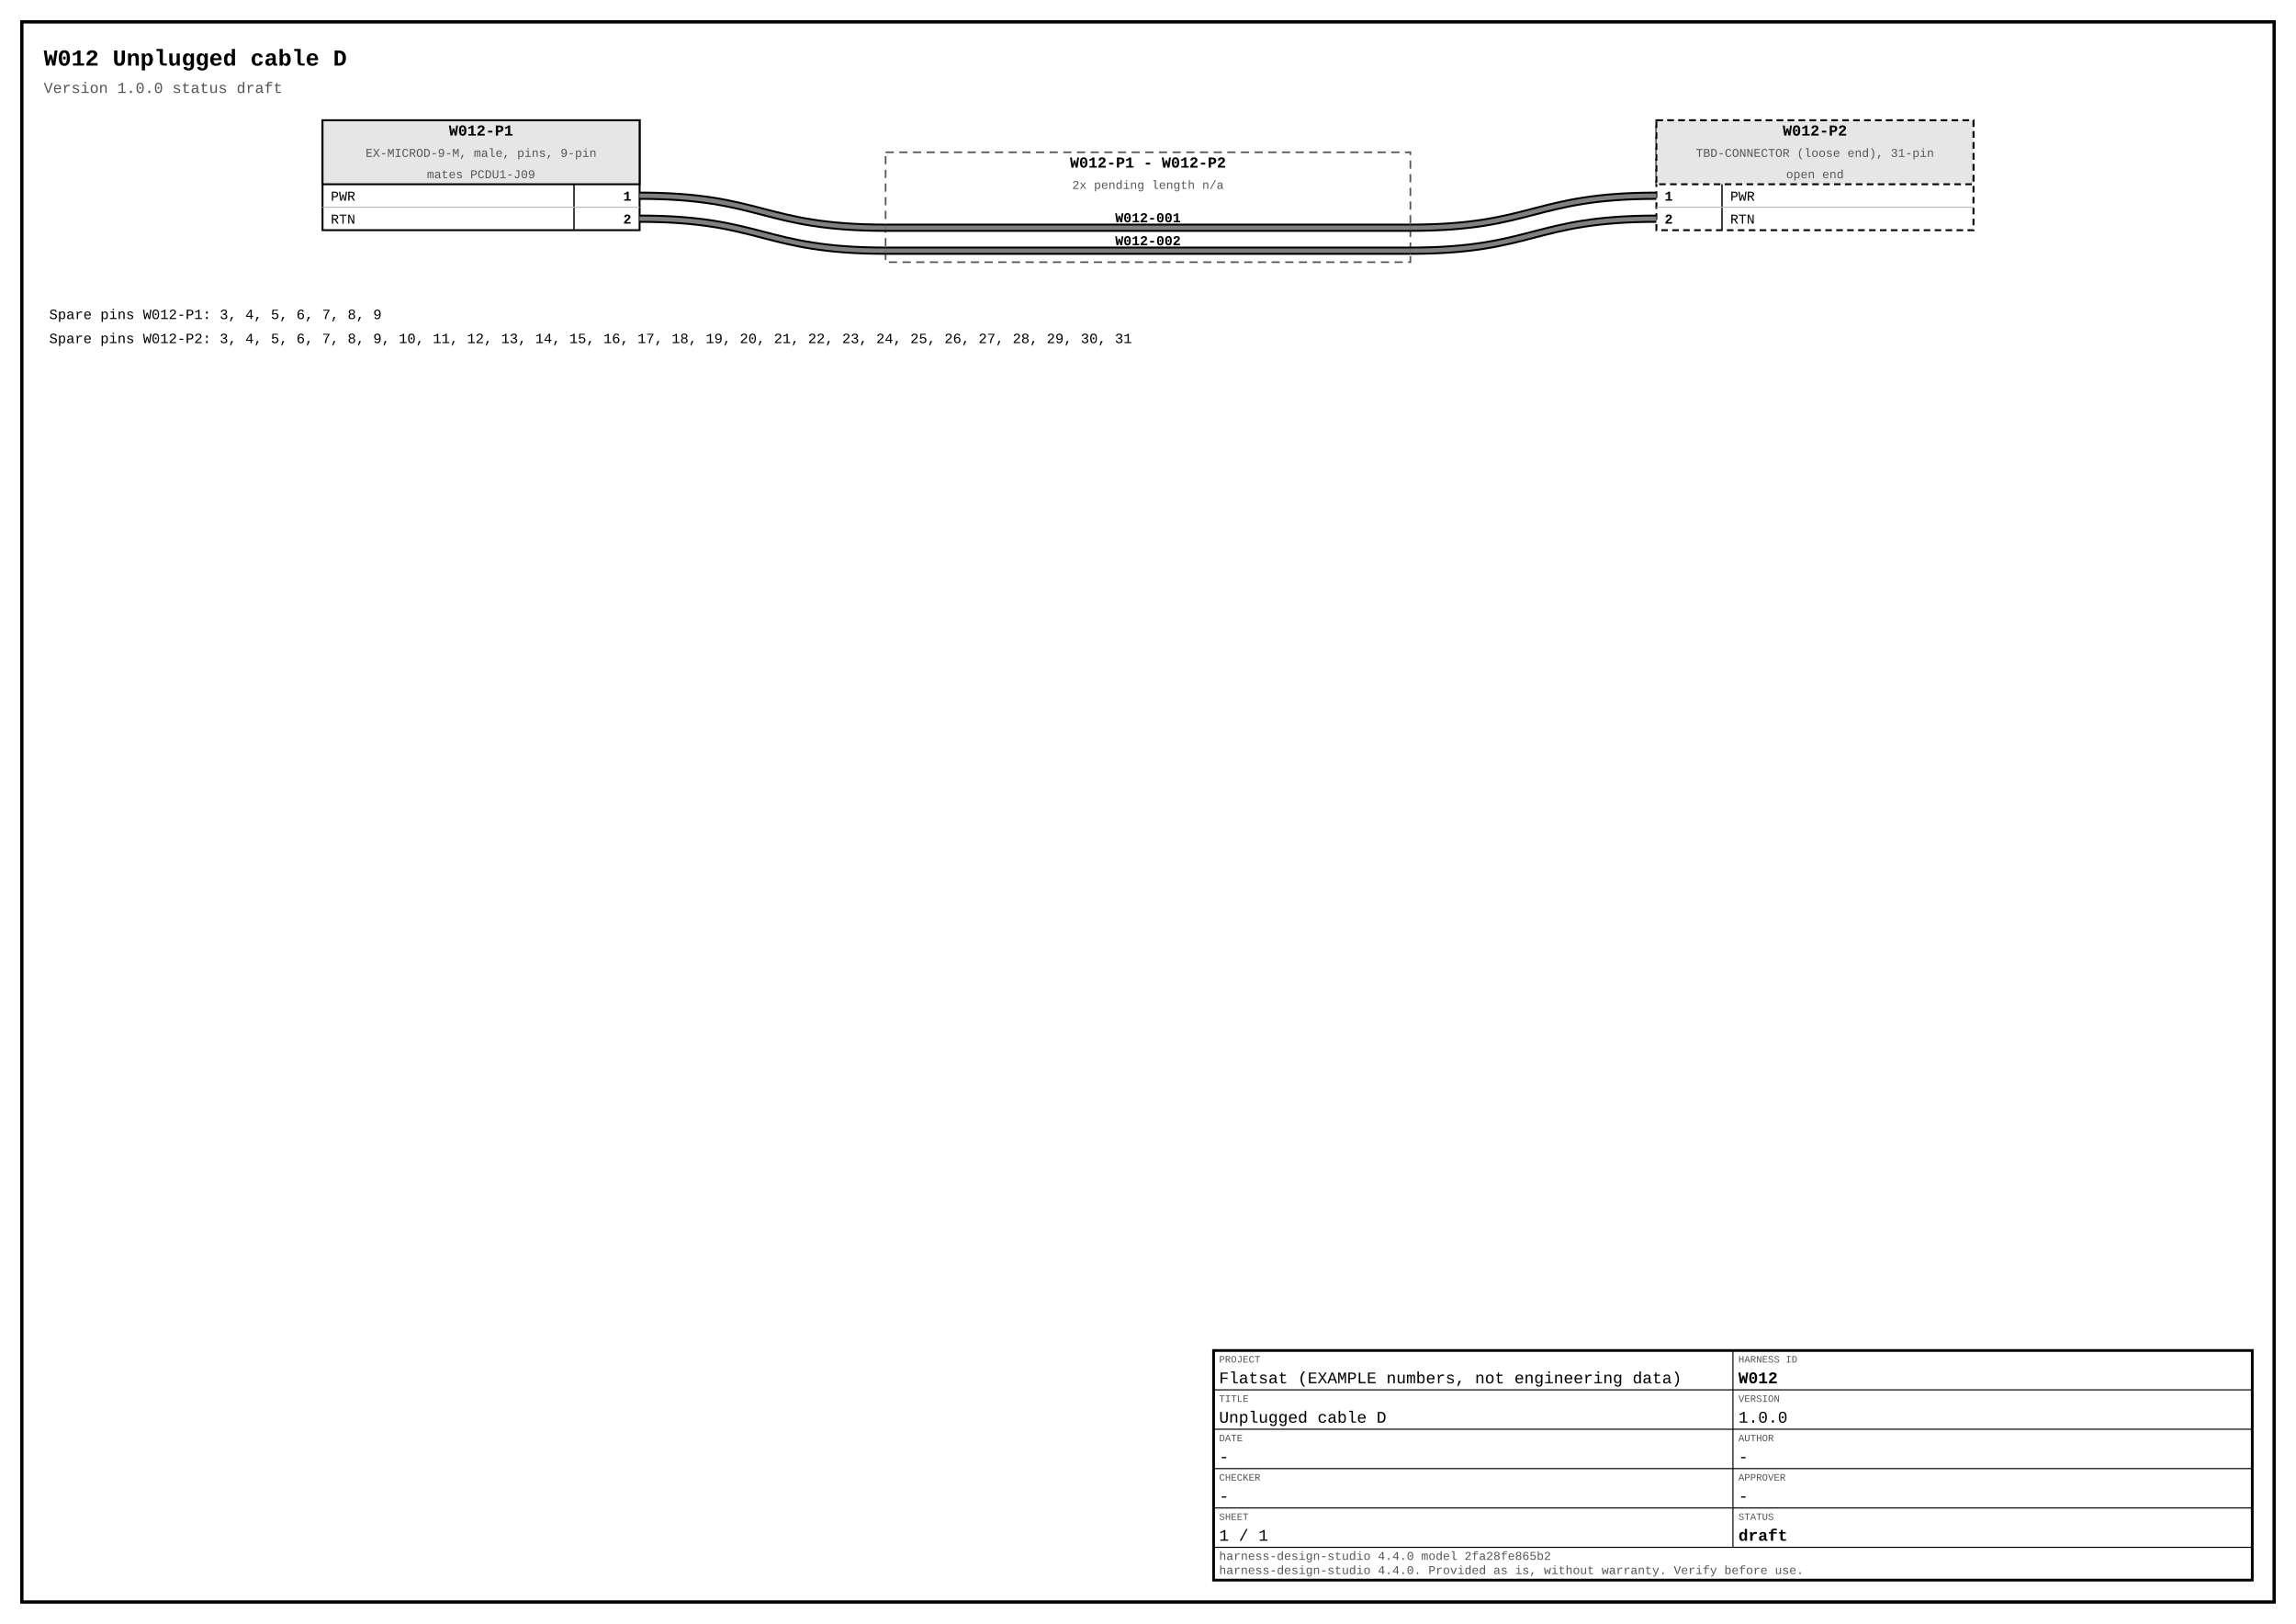
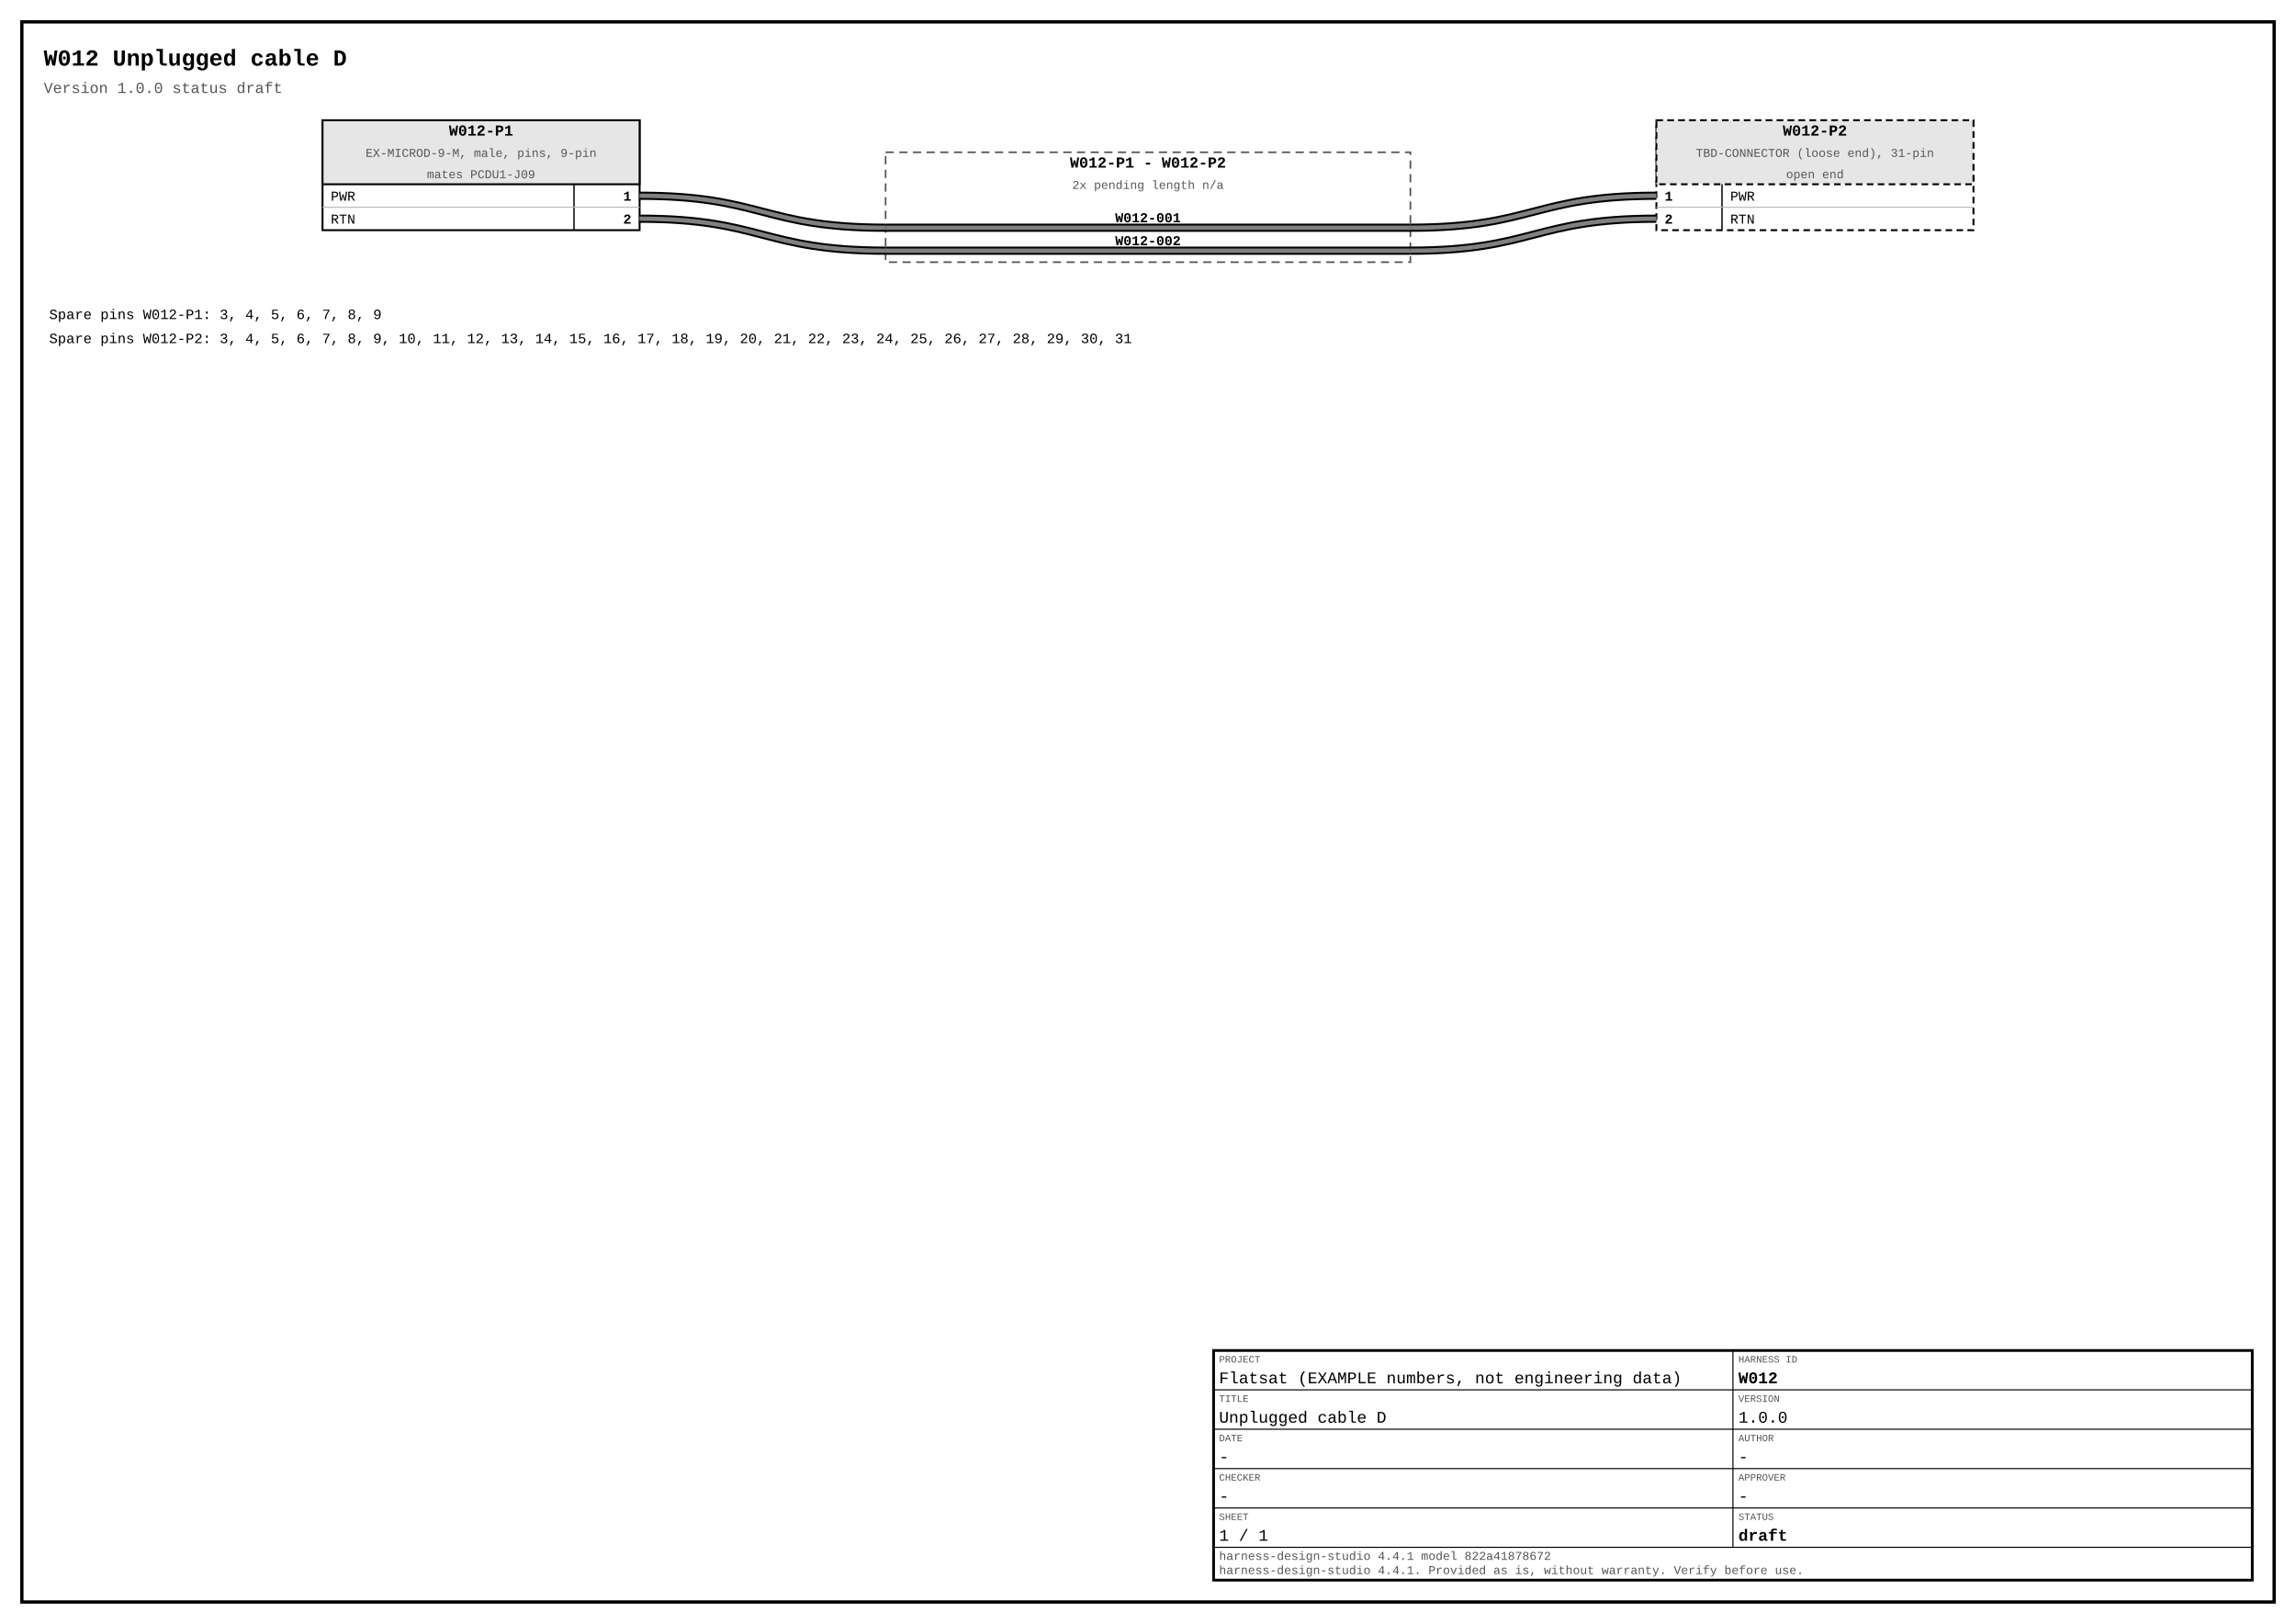
<svg xmlns="http://www.w3.org/2000/svg" width="420mm" height="297mm" viewBox="0 0 420 297" font-family="Courier New, Courier, monospace">
  <rect x="0" y="0" width="420" height="297" fill="#ffffff" />
  <rect x="4" y="4" width="412" height="289" fill="none" stroke="#000000" stroke-width="0.6" />
  <text x="8" y="12" font-size="4.2" font-weight="bold" text-anchor="start" fill="#000000">W012  Unplugged cable D</text>
  <text x="8" y="17" font-size="2.8" text-anchor="start" fill="#555555">Version 1.0.0  status draft</text>
  <rect x="59" y="22" width="58" height="20.1" fill="#ffffff" stroke="#000000" stroke-width="0.35" />
  <rect x="59" y="22" width="58" height="11.7" fill="#e6e6e6" stroke="#000000" stroke-width="0.35" />
  <text x="88" y="24.8" font-size="2.8" font-weight="bold" text-anchor="middle" fill="#000000">W012-P1</text>
  <text x="88" y="28.7" font-size="2.2" text-anchor="middle" fill="#555555">EX-MICROD-9-M, male, pins, 9-pin</text>
  <text x="88" y="32.6" font-size="2.2" text-anchor="middle" fill="#555555">mates PCDU1-J09</text>
  <line x1="105" y1="33.7" x2="105" y2="42.1" stroke="#000000" stroke-width="0.25" />
  <line x1="59" y1="37.9" x2="117" y2="37.9" stroke="#bbbbbb" stroke-width="0.2" />
  <text x="60.5" y="36.7" font-size="2.5" text-anchor="start" fill="#000000" data-ref="sig/W012-P1/1">PWR</text>
  <text x="115.5" y="36.7" font-size="2.5" font-weight="bold" text-anchor="end" fill="#000000" data-ref="pin/W012-P1/1">1</text>
  <text x="60.5" y="40.9" font-size="2.5" text-anchor="start" fill="#000000" data-ref="sig/W012-P1/2">RTN</text>
  <text x="115.5" y="40.9" font-size="2.5" font-weight="bold" text-anchor="end" fill="#000000" data-ref="pin/W012-P1/2">2</text>
  <rect x="303" y="22" width="58" height="20.1" fill="#ffffff" stroke="#000000" stroke-width="0.35" stroke-dasharray="1.2 0.8" />
  <rect x="303" y="22" width="58" height="11.7" fill="#e6e6e6" stroke="#000000" stroke-width="0.35" stroke-dasharray="1.2 0.8" />
  <text x="332" y="24.8" font-size="2.8" font-weight="bold" text-anchor="middle" fill="#000000">W012-P2</text>
  <text x="332" y="28.7" font-size="2.2" text-anchor="middle" fill="#555555" data-ref="part/W012-P2">TBD-CONNECTOR (loose end), 31-pin</text>
  <text x="332" y="32.6" font-size="2.2" text-anchor="middle" fill="#555555" data-ref="end/W012-P2">open end</text>
  <line x1="315" y1="33.7" x2="315" y2="42.1" stroke="#000000" stroke-width="0.25" />
  <line x1="303" y1="37.9" x2="361" y2="37.9" stroke="#bbbbbb" stroke-width="0.2" />
  <text x="304.5" y="36.7" font-size="2.5" font-weight="bold" text-anchor="start" fill="#000000" data-ref="pin/W012-P2/1">1</text>
  <text x="316.5" y="36.7" font-size="2.5" text-anchor="start" fill="#000000" data-ref="sig/W012-P2/1">PWR</text>
  <text x="304.5" y="40.9" font-size="2.5" font-weight="bold" text-anchor="start" fill="#000000" data-ref="pin/W012-P2/2">2</text>
  <text x="316.5" y="40.9" font-size="2.5" text-anchor="start" fill="#000000" data-ref="sig/W012-P2/2">RTN</text>
  <rect x="162" y="27.85" width="96" height="20.1" fill="none" stroke="#555555" stroke-width="0.3" stroke-dasharray="1.5 1" />
  <text x="210" y="30.65" font-size="2.8" font-weight="bold" text-anchor="middle" fill="#000000">W012-P1 - W012-P2</text>
  <text x="210" y="34.55" font-size="2.2" text-anchor="middle" fill="#555555">2x  pending  length n/a</text>
  <path d="M 117 35.8 C 139.5 35.8 139.5 41.65 162 41.65" fill="none" stroke="#000000" stroke-width="1.5" />
  <line x1="162" y1="41.65" x2="258" y2="41.65" stroke="#000000" stroke-width="1.5" />
  <path d="M 258 41.65 C 280.5 41.65 280.5 35.8 303 35.8" fill="none" stroke="#000000" stroke-width="1.5" />
  <path d="M 117 35.8 C 139.5 35.8 139.5 41.65 162 41.65" fill="none" stroke="#808080" stroke-width="0.8" />
  <line x1="162" y1="41.65" x2="258" y2="41.65" stroke="#808080" stroke-width="0.8" />
  <path d="M 258 41.65 C 280.5 41.65 280.5 35.8 303 35.8" fill="none" stroke="#808080" stroke-width="0.8" />
  <text x="210" y="40.65" font-size="2.5" font-weight="bold" text-anchor="middle" fill="#000000">W012-001</text>
  <path d="M 117 40 C 139.5 40 139.5 45.85 162 45.85" fill="none" stroke="#000000" stroke-width="1.5" />
  <line x1="162" y1="45.85" x2="258" y2="45.85" stroke="#000000" stroke-width="1.5" />
  <path d="M 258 45.85 C 280.5 45.85 280.5 40 303 40" fill="none" stroke="#000000" stroke-width="1.5" />
  <path d="M 117 40 C 139.5 40 139.5 45.85 162 45.85" fill="none" stroke="#808080" stroke-width="0.8" />
  <line x1="162" y1="45.85" x2="258" y2="45.85" stroke="#808080" stroke-width="0.8" />
  <path d="M 258 45.85 C 280.5 45.85 280.5 40 303 40" fill="none" stroke="#808080" stroke-width="0.8" />
  <text x="210" y="44.85" font-size="2.5" font-weight="bold" text-anchor="middle" fill="#000000">W012-002</text>
  <text x="9" y="58.35" font-size="2.6" text-anchor="start" fill="#000000">Spare pins W012-P1: 3, 4, 5, 6, 7, 8, 9</text>
  <text x="9" y="62.75" font-size="2.6" text-anchor="start" fill="#000000">Spare pins W012-P2: 3, 4, 5, 6, 7, 8, 9, 10, 11, 12, 13, 14, 15, 16, 17, 18, 19, 20, 21, 22, 23, 24, 25, 26, 27, 28, 29, 30, 31</text>
  <rect x="222" y="247" width="190" height="42" fill="none" stroke="#000000" stroke-width="0.5" />
  <line x1="222" y1="247" x2="317" y2="247" stroke="#000000" stroke-width="0.2" />
  <text x="223" y="249.2" font-size="1.8" text-anchor="start" fill="#555555">PROJECT</text>
  <text x="223" y="253" font-size="3" text-anchor="start" fill="#000000">Flatsat (EXAMPLE numbers, not engineering data)</text>
  <line x1="317" y1="247" x2="412" y2="247" stroke="#000000" stroke-width="0.2" />
  <text x="318" y="249.2" font-size="1.8" text-anchor="start" fill="#555555">HARNESS ID</text>
  <text x="318" y="253" font-size="3" font-weight="bold" text-anchor="start" fill="#000000">W012</text>
  <line x1="222" y1="254.2" x2="317" y2="254.2" stroke="#000000" stroke-width="0.2" />
  <text x="223" y="256.4" font-size="1.8" text-anchor="start" fill="#555555">TITLE</text>
  <text x="223" y="260.2" font-size="3" text-anchor="start" fill="#000000">Unplugged cable D</text>
  <line x1="317" y1="254.2" x2="412" y2="254.2" stroke="#000000" stroke-width="0.2" />
  <text x="318" y="256.4" font-size="1.8" text-anchor="start" fill="#555555">VERSION</text>
  <text x="318" y="260.2" font-size="3" text-anchor="start" fill="#000000">1.0.0</text>
  <line x1="222" y1="261.4" x2="317" y2="261.4" stroke="#000000" stroke-width="0.2" />
  <text x="223" y="263.6" font-size="1.8" text-anchor="start" fill="#555555">DATE</text>
  <text x="223" y="267.4" font-size="3" text-anchor="start" fill="#000000">-</text>
  <line x1="317" y1="261.4" x2="412" y2="261.4" stroke="#000000" stroke-width="0.2" />
  <text x="318" y="263.6" font-size="1.8" text-anchor="start" fill="#555555">AUTHOR</text>
  <text x="318" y="267.4" font-size="3" text-anchor="start" fill="#000000">-</text>
  <line x1="222" y1="268.6" x2="317" y2="268.6" stroke="#000000" stroke-width="0.2" />
  <text x="223" y="270.8" font-size="1.8" text-anchor="start" fill="#555555">CHECKER</text>
  <text x="223" y="274.6" font-size="3" text-anchor="start" fill="#000000">-</text>
  <line x1="317" y1="268.6" x2="412" y2="268.6" stroke="#000000" stroke-width="0.2" />
  <text x="318" y="270.8" font-size="1.8" text-anchor="start" fill="#555555">APPROVER</text>
  <text x="318" y="274.6" font-size="3" text-anchor="start" fill="#000000">-</text>
  <line x1="222" y1="275.8" x2="317" y2="275.8" stroke="#000000" stroke-width="0.2" />
  <text x="223" y="278" font-size="1.8" text-anchor="start" fill="#555555">SHEET</text>
  <text x="223" y="281.8" font-size="3" text-anchor="start" fill="#000000">1 / 1</text>
  <line x1="317" y1="275.8" x2="412" y2="275.8" stroke="#000000" stroke-width="0.2" />
  <text x="318" y="278" font-size="1.8" text-anchor="start" fill="#555555">STATUS</text>
  <text x="318" y="281.8" font-size="3" font-weight="bold" text-anchor="start" fill="#000000">draft</text>
  <line x1="317" y1="247" x2="317" y2="283" stroke="#000000" stroke-width="0.2" />
  <line x1="222" y1="283" x2="412" y2="283" stroke="#000000" stroke-width="0.2" />
-   <text x="223" y="285.3" font-size="2.2" text-anchor="start" fill="#555555">harness-design-studio 4.4.0 model 2fa28fe865b2</text>
-   <text x="223" y="287.9" font-size="2.2" text-anchor="start" fill="#555555">harness-design-studio 4.4.0. Provided as is, without warranty. Verify before use.</text>
+   <text x="223" y="285.3" font-size="2.2" text-anchor="start" fill="#555555">harness-design-studio 4.4.1 model 822a41878672</text>
+   <text x="223" y="287.9" font-size="2.2" text-anchor="start" fill="#555555">harness-design-studio 4.4.1. Provided as is, without warranty. Verify before use.</text>
</svg>
